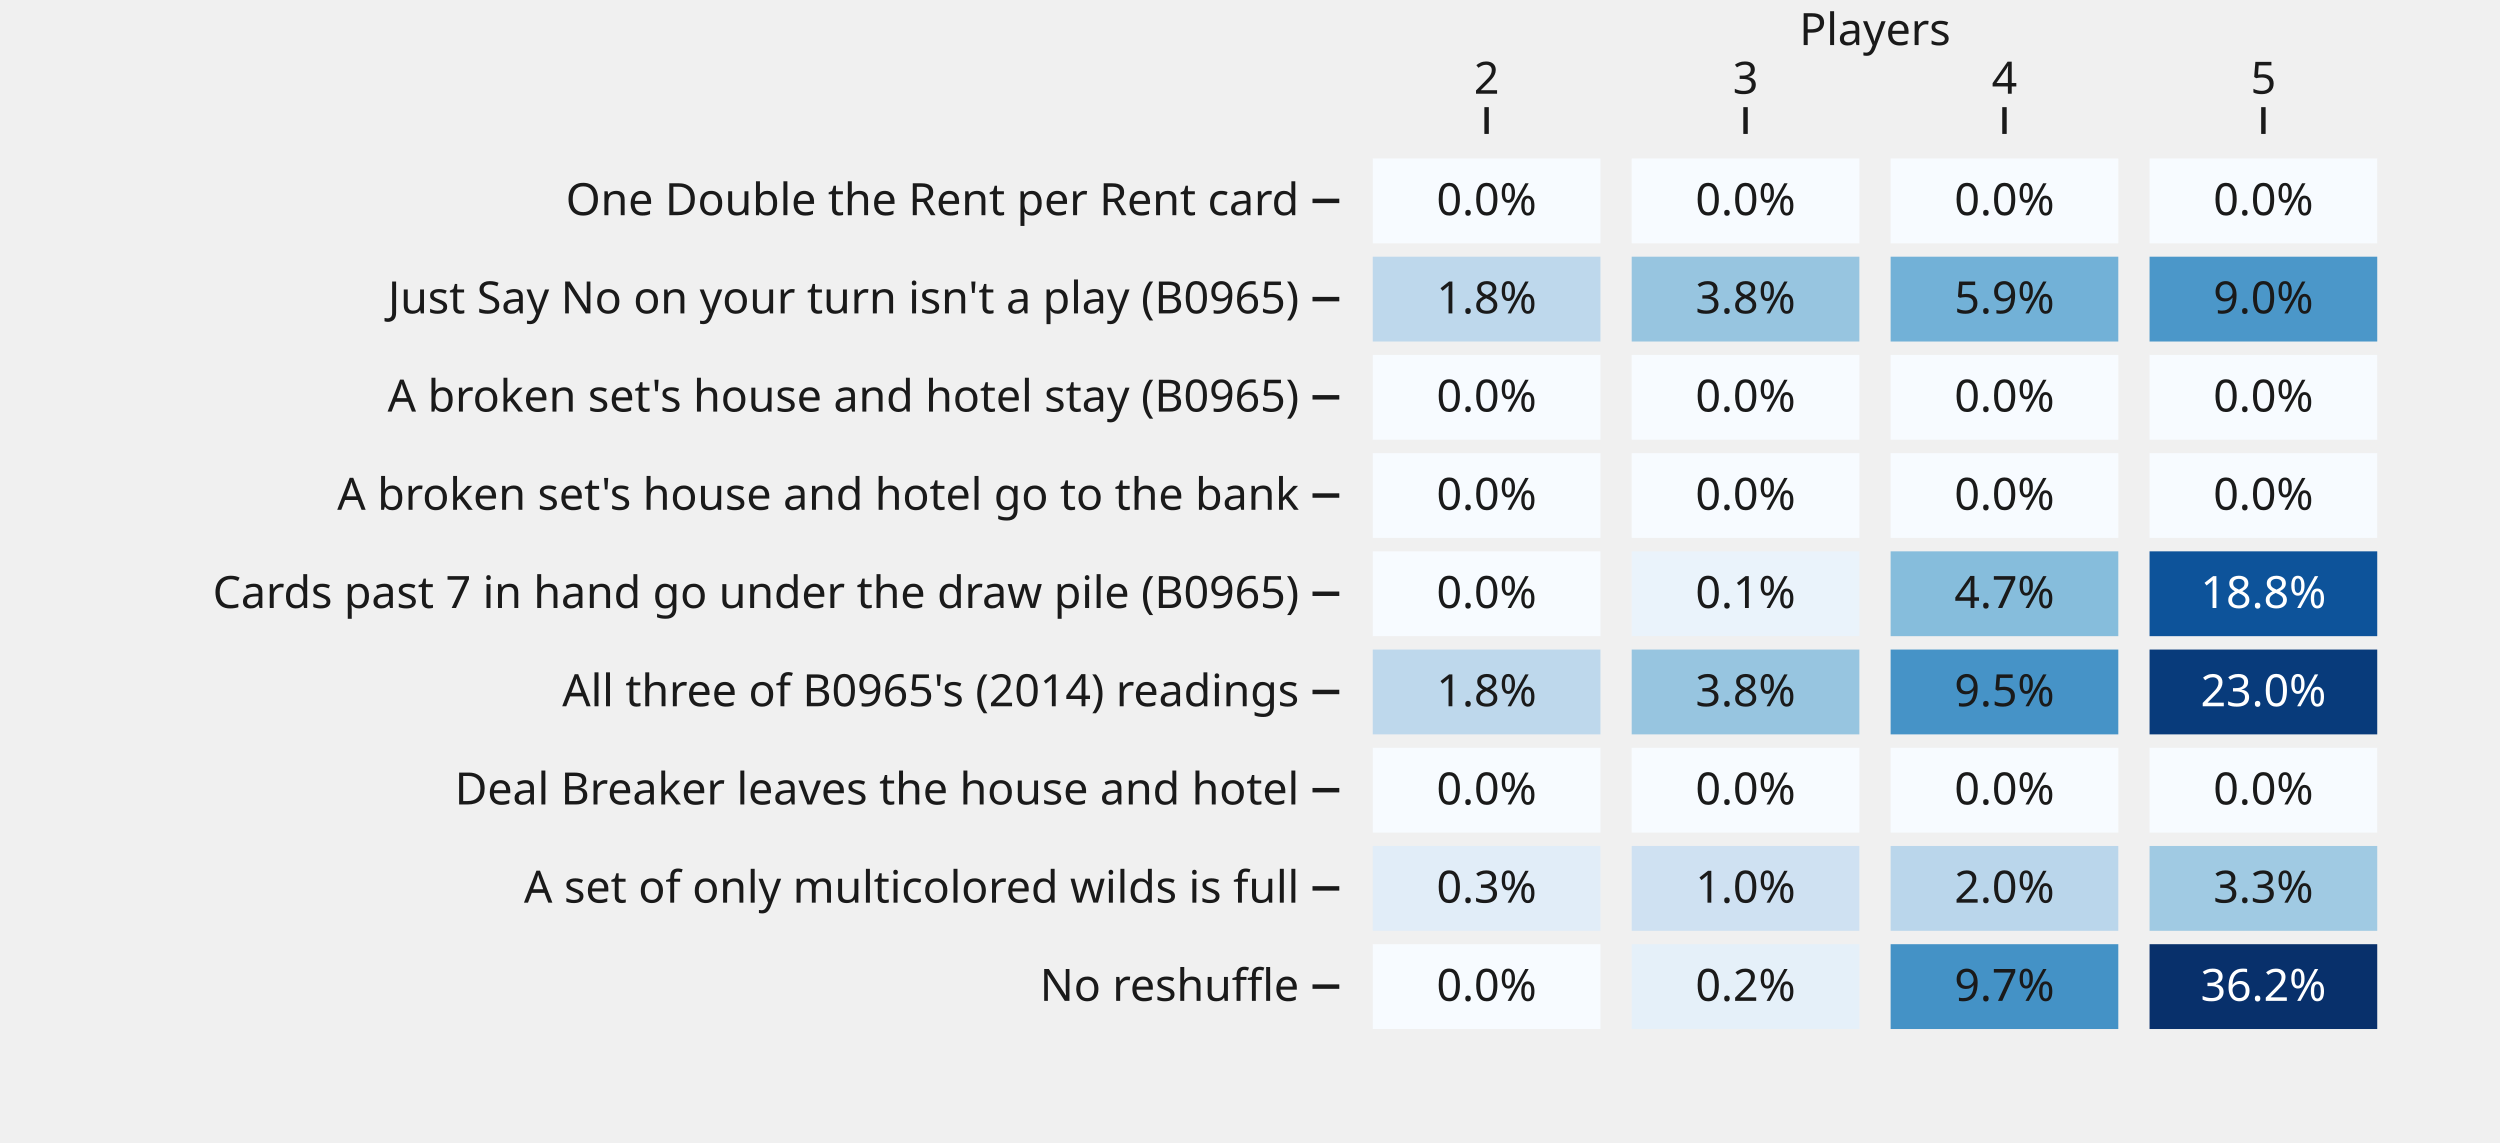
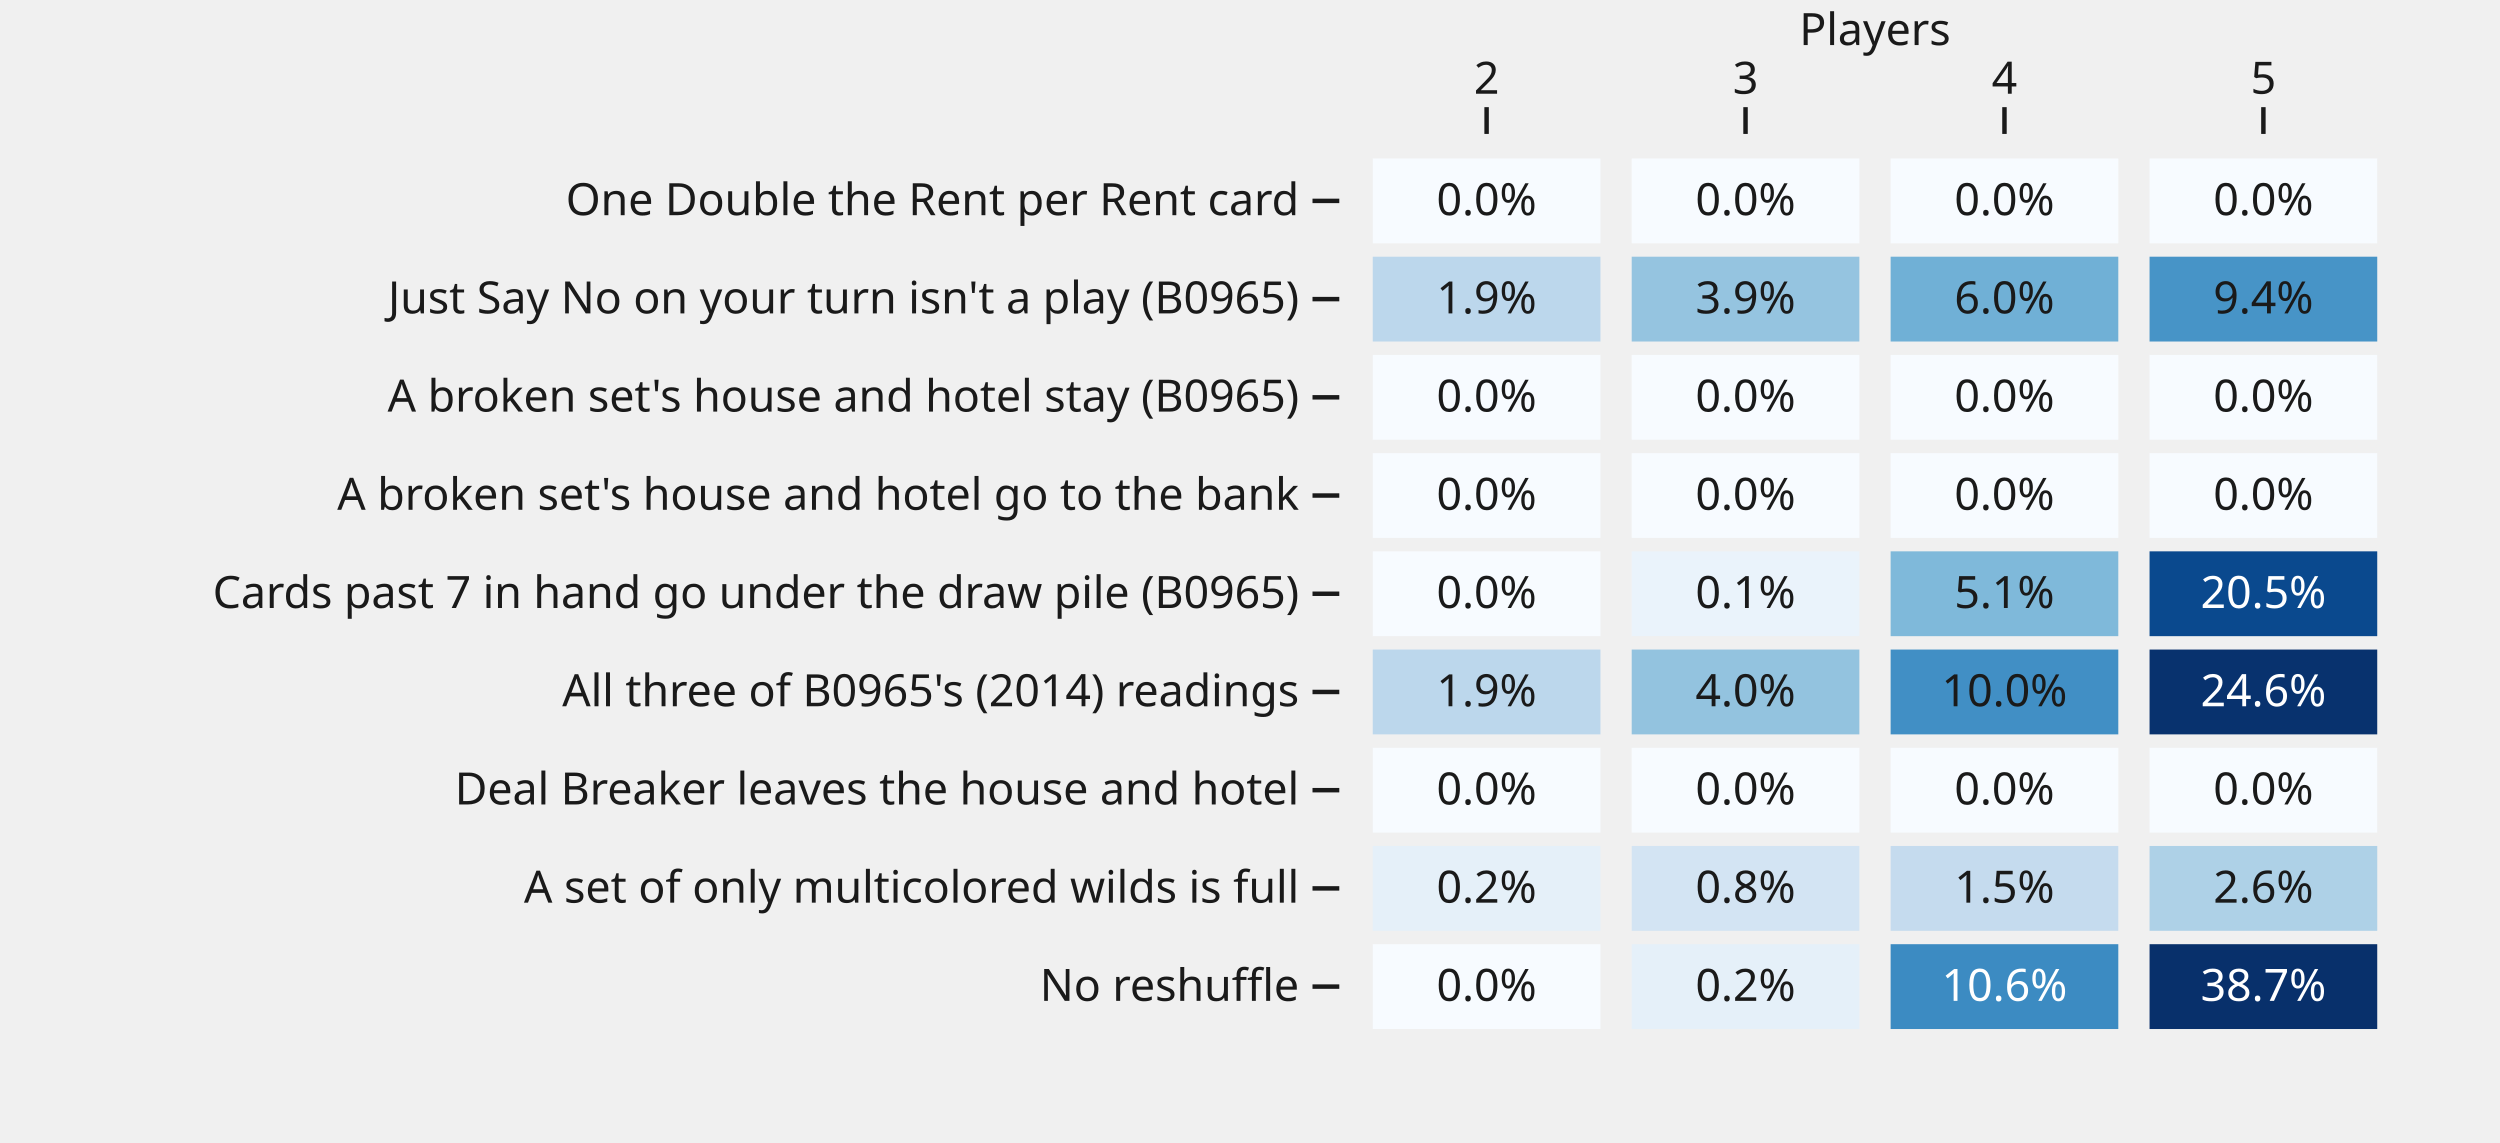
<svg xmlns="http://www.w3.org/2000/svg" class="plot-d6a7b5" fill="currentColor" font-family="system-ui, sans-serif" font-size="10" text-anchor="middle" width="560" height="256" viewBox="0 0 560 256" style="background: rgb(255, 255, 255); color: rgb(26, 26, 26);">
  <style>@media (prefers-color-scheme: dark) { :root { filter: invert(1) hue-rotate(180deg); background: none !important } }</style>
  <style>:where(.plot-d6a7b5) {
  --plot-background: white;
  display: block;
  height: auto;
  height: intrinsic;
  max-width: 100%;
}
:where(.plot-d6a7b5 text),
:where(.plot-d6a7b5 tspan) {
  white-space: pre;
}</style>
  <g aria-label="y-axis tick" aria-hidden="true" fill="none" stroke="currentColor" transform="translate(0,10)">
    <path transform="translate(300,35)" d="M0,0L-6,0" />
    <path transform="translate(300,57)" d="M0,0L-6,0" />
    <path transform="translate(300,79)" d="M0,0L-6,0" />
    <path transform="translate(300,101)" d="M0,0L-6,0" />
    <path transform="translate(300,123)" d="M0,0L-6,0" />
    <path transform="translate(300,145)" d="M0,0L-6,0" />
    <path transform="translate(300,167)" d="M0,0L-6,0" />
    <path transform="translate(300,189)" d="M0,0L-6,0" />
    <path transform="translate(300,211)" d="M0,0L-6,0" />
  </g>
  <g aria-label="y-axis tick label" text-anchor="end" transform="translate(-9,10)">
    <text y="0.32em" transform="translate(300,35)">One Double the Rent per Rent card</text>
    <text y="0.32em" transform="translate(300,57)">Just Say No on your turn isn't a play (B0965)</text>
    <text y="0.32em" transform="translate(300,79)">A broken set's house and hotel stay (B0965)</text>
    <text y="0.32em" transform="translate(300,101)">A broken set's house and hotel go to the bank</text>
    <text y="0.32em" transform="translate(300,123)">Cards past 7 in hand go under the draw pile (B0965)</text>
    <text y="0.32em" transform="translate(300,145)">All three of B0965's (2014) readings</text>
    <text y="0.32em" transform="translate(300,167)">Deal Breaker leaves the house and hotel</text>
    <text y="0.32em" transform="translate(300,189)">A set of only multicolored wilds is full</text>
    <text y="0.32em" transform="translate(300,211)">No reshuffle</text>
  </g>
  <g aria-label="x-axis tick" aria-hidden="true" fill="none" stroke="currentColor" transform="translate(26,0)">
    <path transform="translate(307,30)" d="M0,0L0,-6" />
    <path transform="translate(365,30)" d="M0,0L0,-6" />
    <path transform="translate(423,30)" d="M0,0L0,-6" />
    <path transform="translate(481,30)" d="M0,0L0,-6" />
  </g>
  <g aria-label="x-axis tick label" transform="translate(26,-9)">
    <text transform="translate(307,30)">2</text>
    <text transform="translate(365,30)">3</text>
    <text transform="translate(423,30)">4</text>
    <text transform="translate(481,30)">5</text>
  </g>
  <g aria-label="x-axis label" transform="translate(0,-27)">
    <text y="0.71em" transform="translate(420,30)">Players</text>
  </g>
  <g aria-label="cell">
    <rect x="307.5" width="51" y="35.5" height="19" fill="rgb(247, 251, 255)" />
    <rect x="365.5" width="51" y="35.5" height="19" fill="rgb(247, 251, 255)" />
    <rect x="423.5" width="51" y="35.5" height="19" fill="rgb(247, 251, 255)" />
    <rect x="481.5" width="51" y="35.5" height="19" fill="rgb(247, 251, 255)" />
-     <rect x="307.5" width="51" y="57.5" height="19" fill="rgb(190, 216, 236)" />
-     <rect x="365.5" width="51" y="57.5" height="19" fill="rgb(151, 197, 224)" />
-     <rect x="423.5" width="51" y="57.5" height="19" fill="rgb(114, 177, 215)" />
-     <rect x="481.5" width="51" y="57.5" height="19" fill="rgb(75, 151, 201)" />
+     <rect x="307.5" width="51" y="57.5" height="19" fill="rgb(188, 215, 236)" />
+     <rect x="365.5" width="51" y="57.5" height="19" fill="rgb(149, 196, 224)" />
+     <rect x="423.5" width="51" y="57.5" height="19" fill="rgb(112, 176, 214)" />
+     <rect x="481.5" width="51" y="57.5" height="19" fill="rgb(71, 148, 199)" />
    <rect x="307.5" width="51" y="79.5" height="19" fill="rgb(247, 251, 255)" />
    <rect x="365.5" width="51" y="79.5" height="19" fill="rgb(247, 251, 255)" />
    <rect x="423.5" width="51" y="79.5" height="19" fill="rgb(247, 251, 255)" />
    <rect x="481.5" width="51" y="79.5" height="19" fill="rgb(247, 251, 255)" />
    <rect x="307.5" width="51" y="101.5" height="19" fill="rgb(247, 251, 255)" />
    <rect x="365.5" width="51" y="101.5" height="19" fill="rgb(247, 251, 255)" />
    <rect x="423.5" width="51" y="101.5" height="19" fill="rgb(247, 251, 255)" />
    <rect x="481.5" width="51" y="101.5" height="19" fill="rgb(247, 251, 255)" />
    <rect x="307.5" width="51" y="123.5" height="19" fill="rgb(247, 251, 255)" />
    <rect x="365.5" width="51" y="123.5" height="19" fill="rgb(234, 243, 251)" />
-     <rect x="423.5" width="51" y="123.5" height="19" fill="rgb(134, 189, 220)" />
-     <rect x="481.5" width="51" y="123.5" height="19" fill="rgb(13, 83, 154)" />
-     <rect x="307.5" width="51" y="145.5" height="19" fill="rgb(190, 216, 236)" />
-     <rect x="365.5" width="51" y="145.5" height="19" fill="rgb(151, 197, 224)" />
-     <rect x="423.5" width="51" y="145.5" height="19" fill="rgb(70, 147, 199)" />
-     <rect x="481.5" width="51" y="145.5" height="19" fill="rgb(8, 59, 123)" />
+     <rect x="423.5" width="51" y="123.5" height="19" fill="rgb(127, 185, 218)" />
+     <rect x="481.5" width="51" y="123.5" height="19" fill="rgb(10, 73, 142)" />
+     <rect x="307.5" width="51" y="145.5" height="19" fill="rgb(188, 215, 236)" />
+     <rect x="365.5" width="51" y="145.5" height="19" fill="rgb(147, 195, 223)" />
+     <rect x="423.5" width="51" y="145.5" height="19" fill="rgb(65, 143, 197)" />
+     <rect x="481.5" width="51" y="145.5" height="19" fill="rgb(8, 50, 110)" />
    <rect x="307.5" width="51" y="167.5" height="19" fill="rgb(247, 251, 255)" />
    <rect x="365.5" width="51" y="167.5" height="19" fill="rgb(247, 251, 255)" />
    <rect x="423.5" width="51" y="167.5" height="19" fill="rgb(247, 251, 255)" />
    <rect x="481.5" width="51" y="167.5" height="19" fill="rgb(247, 251, 255)" />
-     <rect x="307.5" width="51" y="189.5" height="19" fill="rgb(225, 237, 248)" />
-     <rect x="365.5" width="51" y="189.5" height="19" fill="rgb(207, 225, 242)" />
-     <rect x="423.5" width="51" y="189.5" height="19" fill="rgb(186, 214, 235)" />
-     <rect x="481.5" width="51" y="189.5" height="19" fill="rgb(160, 202, 227)" />
+     <rect x="307.5" width="51" y="189.5" height="19" fill="rgb(229, 240, 249)" />
+     <rect x="365.5" width="51" y="189.5" height="19" fill="rgb(211, 228, 243)" />
+     <rect x="423.5" width="51" y="189.5" height="19" fill="rgb(197, 219, 238)" />
+     <rect x="481.5" width="51" y="189.5" height="19" fill="rgb(174, 209, 231)" />
    <rect x="307.5" width="51" y="211.5" height="19" fill="rgb(247, 251, 255)" />
    <rect x="365.5" width="51" y="211.5" height="19" fill="rgb(229, 240, 249)" />
-     <rect x="423.5" width="51" y="211.5" height="19" fill="rgb(68, 146, 198)" />
+     <rect x="423.5" width="51" y="211.5" height="19" fill="rgb(60, 139, 194)" />
    <rect x="481.5" width="51" y="211.5" height="19" fill="rgb(8, 48, 107)" />
  </g>
  <g aria-label="text" font-size="10" transform="translate(26,10)">
    <text y="0.32em" transform="translate(307,35)" fill="#1a1a1a">0.0%</text>
    <text y="0.32em" transform="translate(365,35)" fill="#1a1a1a">0.0%</text>
    <text y="0.32em" transform="translate(423,35)" fill="#1a1a1a">0.0%</text>
    <text y="0.32em" transform="translate(481,35)" fill="#1a1a1a">0.0%</text>
-     <text y="0.32em" transform="translate(307,57)" fill="#1a1a1a">1.8%</text>
-     <text y="0.32em" transform="translate(365,57)" fill="#1a1a1a">3.8%</text>
-     <text y="0.32em" transform="translate(423,57)" fill="#1a1a1a">5.9%</text>
-     <text y="0.32em" transform="translate(481,57)" fill="#1a1a1a">9.0%</text>
+     <text y="0.32em" transform="translate(307,57)" fill="#1a1a1a">1.9%</text>
+     <text y="0.32em" transform="translate(365,57)" fill="#1a1a1a">3.9%</text>
+     <text y="0.32em" transform="translate(423,57)" fill="#1a1a1a">6.0%</text>
+     <text y="0.32em" transform="translate(481,57)" fill="#1a1a1a">9.4%</text>
    <text y="0.32em" transform="translate(307,79)" fill="#1a1a1a">0.0%</text>
    <text y="0.32em" transform="translate(365,79)" fill="#1a1a1a">0.0%</text>
    <text y="0.32em" transform="translate(423,79)" fill="#1a1a1a">0.0%</text>
    <text y="0.32em" transform="translate(481,79)" fill="#1a1a1a">0.0%</text>
    <text y="0.32em" transform="translate(307,101)" fill="#1a1a1a">0.0%</text>
    <text y="0.32em" transform="translate(365,101)" fill="#1a1a1a">0.0%</text>
    <text y="0.32em" transform="translate(423,101)" fill="#1a1a1a">0.0%</text>
    <text y="0.32em" transform="translate(481,101)" fill="#1a1a1a">0.0%</text>
    <text y="0.32em" transform="translate(307,123)" fill="#1a1a1a">0.0%</text>
    <text y="0.32em" transform="translate(365,123)" fill="#1a1a1a">0.1%</text>
-     <text y="0.32em" transform="translate(423,123)" fill="#1a1a1a">4.7%</text>
-     <text y="0.32em" transform="translate(481,123)" fill="#ffffff">18.8%</text>
-     <text y="0.32em" transform="translate(307,145)" fill="#1a1a1a">1.8%</text>
-     <text y="0.32em" transform="translate(365,145)" fill="#1a1a1a">3.8%</text>
-     <text y="0.32em" transform="translate(423,145)" fill="#1a1a1a">9.5%</text>
-     <text y="0.32em" transform="translate(481,145)" fill="#ffffff">23.0%</text>
+     <text y="0.32em" transform="translate(423,123)" fill="#1a1a1a">5.1%</text>
+     <text y="0.32em" transform="translate(481,123)" fill="#ffffff">20.5%</text>
+     <text y="0.32em" transform="translate(307,145)" fill="#1a1a1a">1.9%</text>
+     <text y="0.32em" transform="translate(365,145)" fill="#1a1a1a">4.0%</text>
+     <text y="0.32em" transform="translate(423,145)" fill="#1a1a1a">10.0%</text>
+     <text y="0.32em" transform="translate(481,145)" fill="#ffffff">24.6%</text>
    <text y="0.32em" transform="translate(307,167)" fill="#1a1a1a">0.0%</text>
    <text y="0.32em" transform="translate(365,167)" fill="#1a1a1a">0.0%</text>
    <text y="0.32em" transform="translate(423,167)" fill="#1a1a1a">0.0%</text>
    <text y="0.32em" transform="translate(481,167)" fill="#1a1a1a">0.0%</text>
-     <text y="0.32em" transform="translate(307,189)" fill="#1a1a1a">0.3%</text>
-     <text y="0.32em" transform="translate(365,189)" fill="#1a1a1a">1.0%</text>
-     <text y="0.32em" transform="translate(423,189)" fill="#1a1a1a">2.0%</text>
-     <text y="0.32em" transform="translate(481,189)" fill="#1a1a1a">3.3%</text>
+     <text y="0.32em" transform="translate(307,189)" fill="#1a1a1a">0.2%</text>
+     <text y="0.32em" transform="translate(365,189)" fill="#1a1a1a">0.8%</text>
+     <text y="0.32em" transform="translate(423,189)" fill="#1a1a1a">1.5%</text>
+     <text y="0.32em" transform="translate(481,189)" fill="#1a1a1a">2.6%</text>
    <text y="0.32em" transform="translate(307,211)" fill="#1a1a1a">0.0%</text>
    <text y="0.32em" transform="translate(365,211)" fill="#1a1a1a">0.2%</text>
-     <text y="0.32em" transform="translate(423,211)" fill="#1a1a1a">9.7%</text>
-     <text y="0.32em" transform="translate(481,211)" fill="#ffffff">36.2%</text>
+     <text y="0.32em" transform="translate(423,211)" fill="#ffffff">10.6%</text>
+     <text y="0.32em" transform="translate(481,211)" fill="#ffffff">38.7%</text>
  </g>
</svg>
